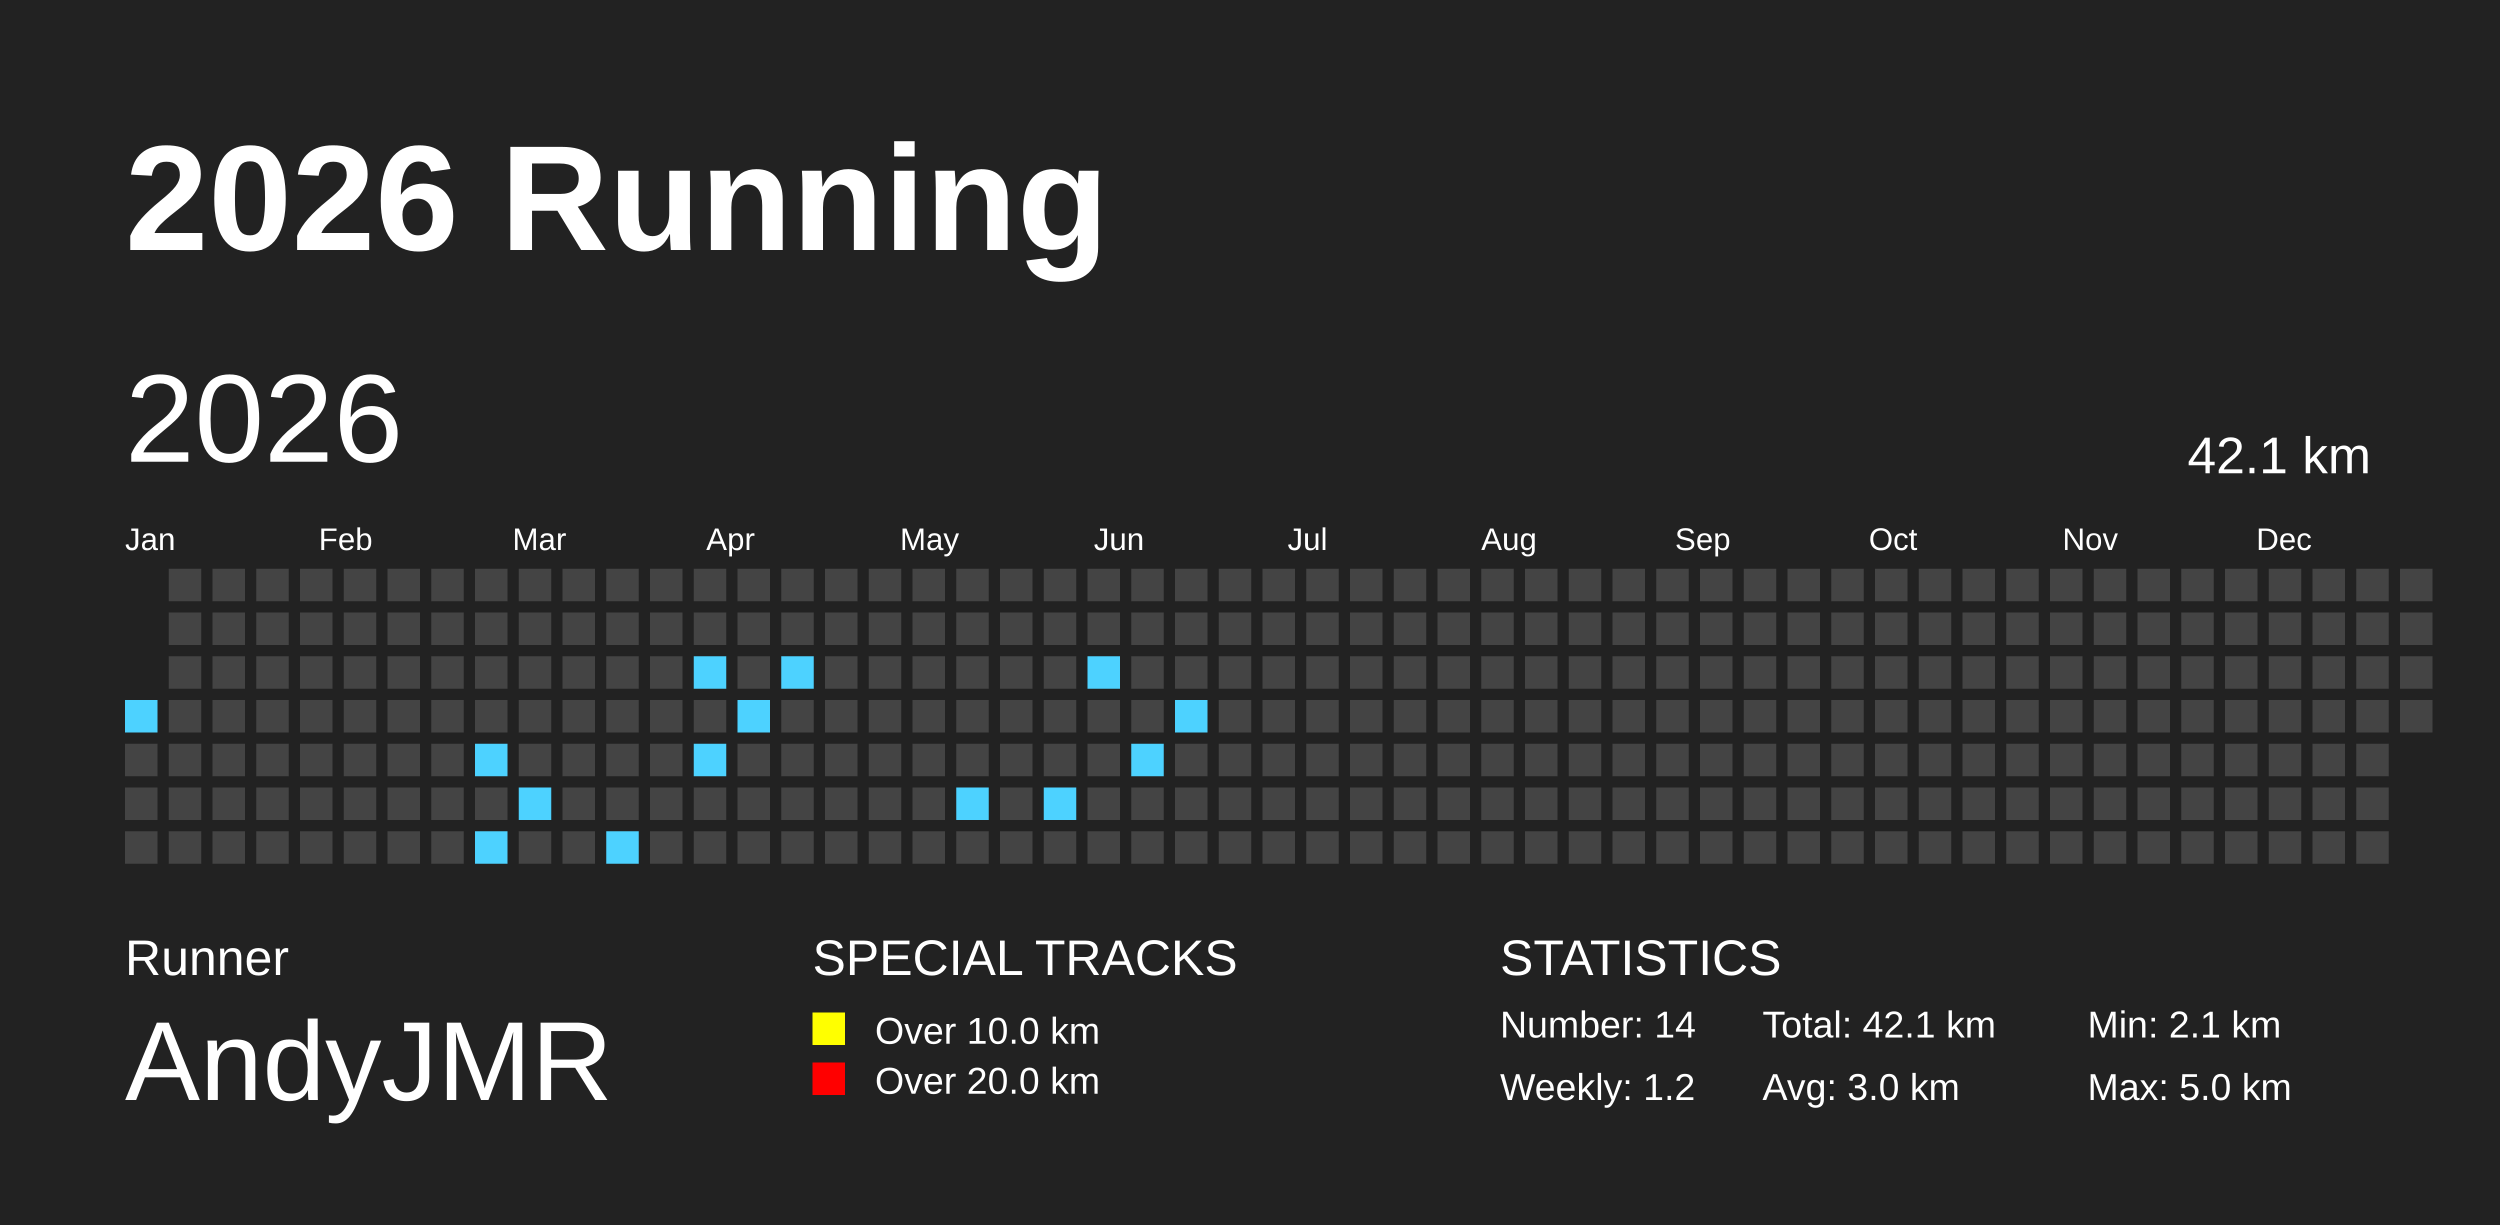
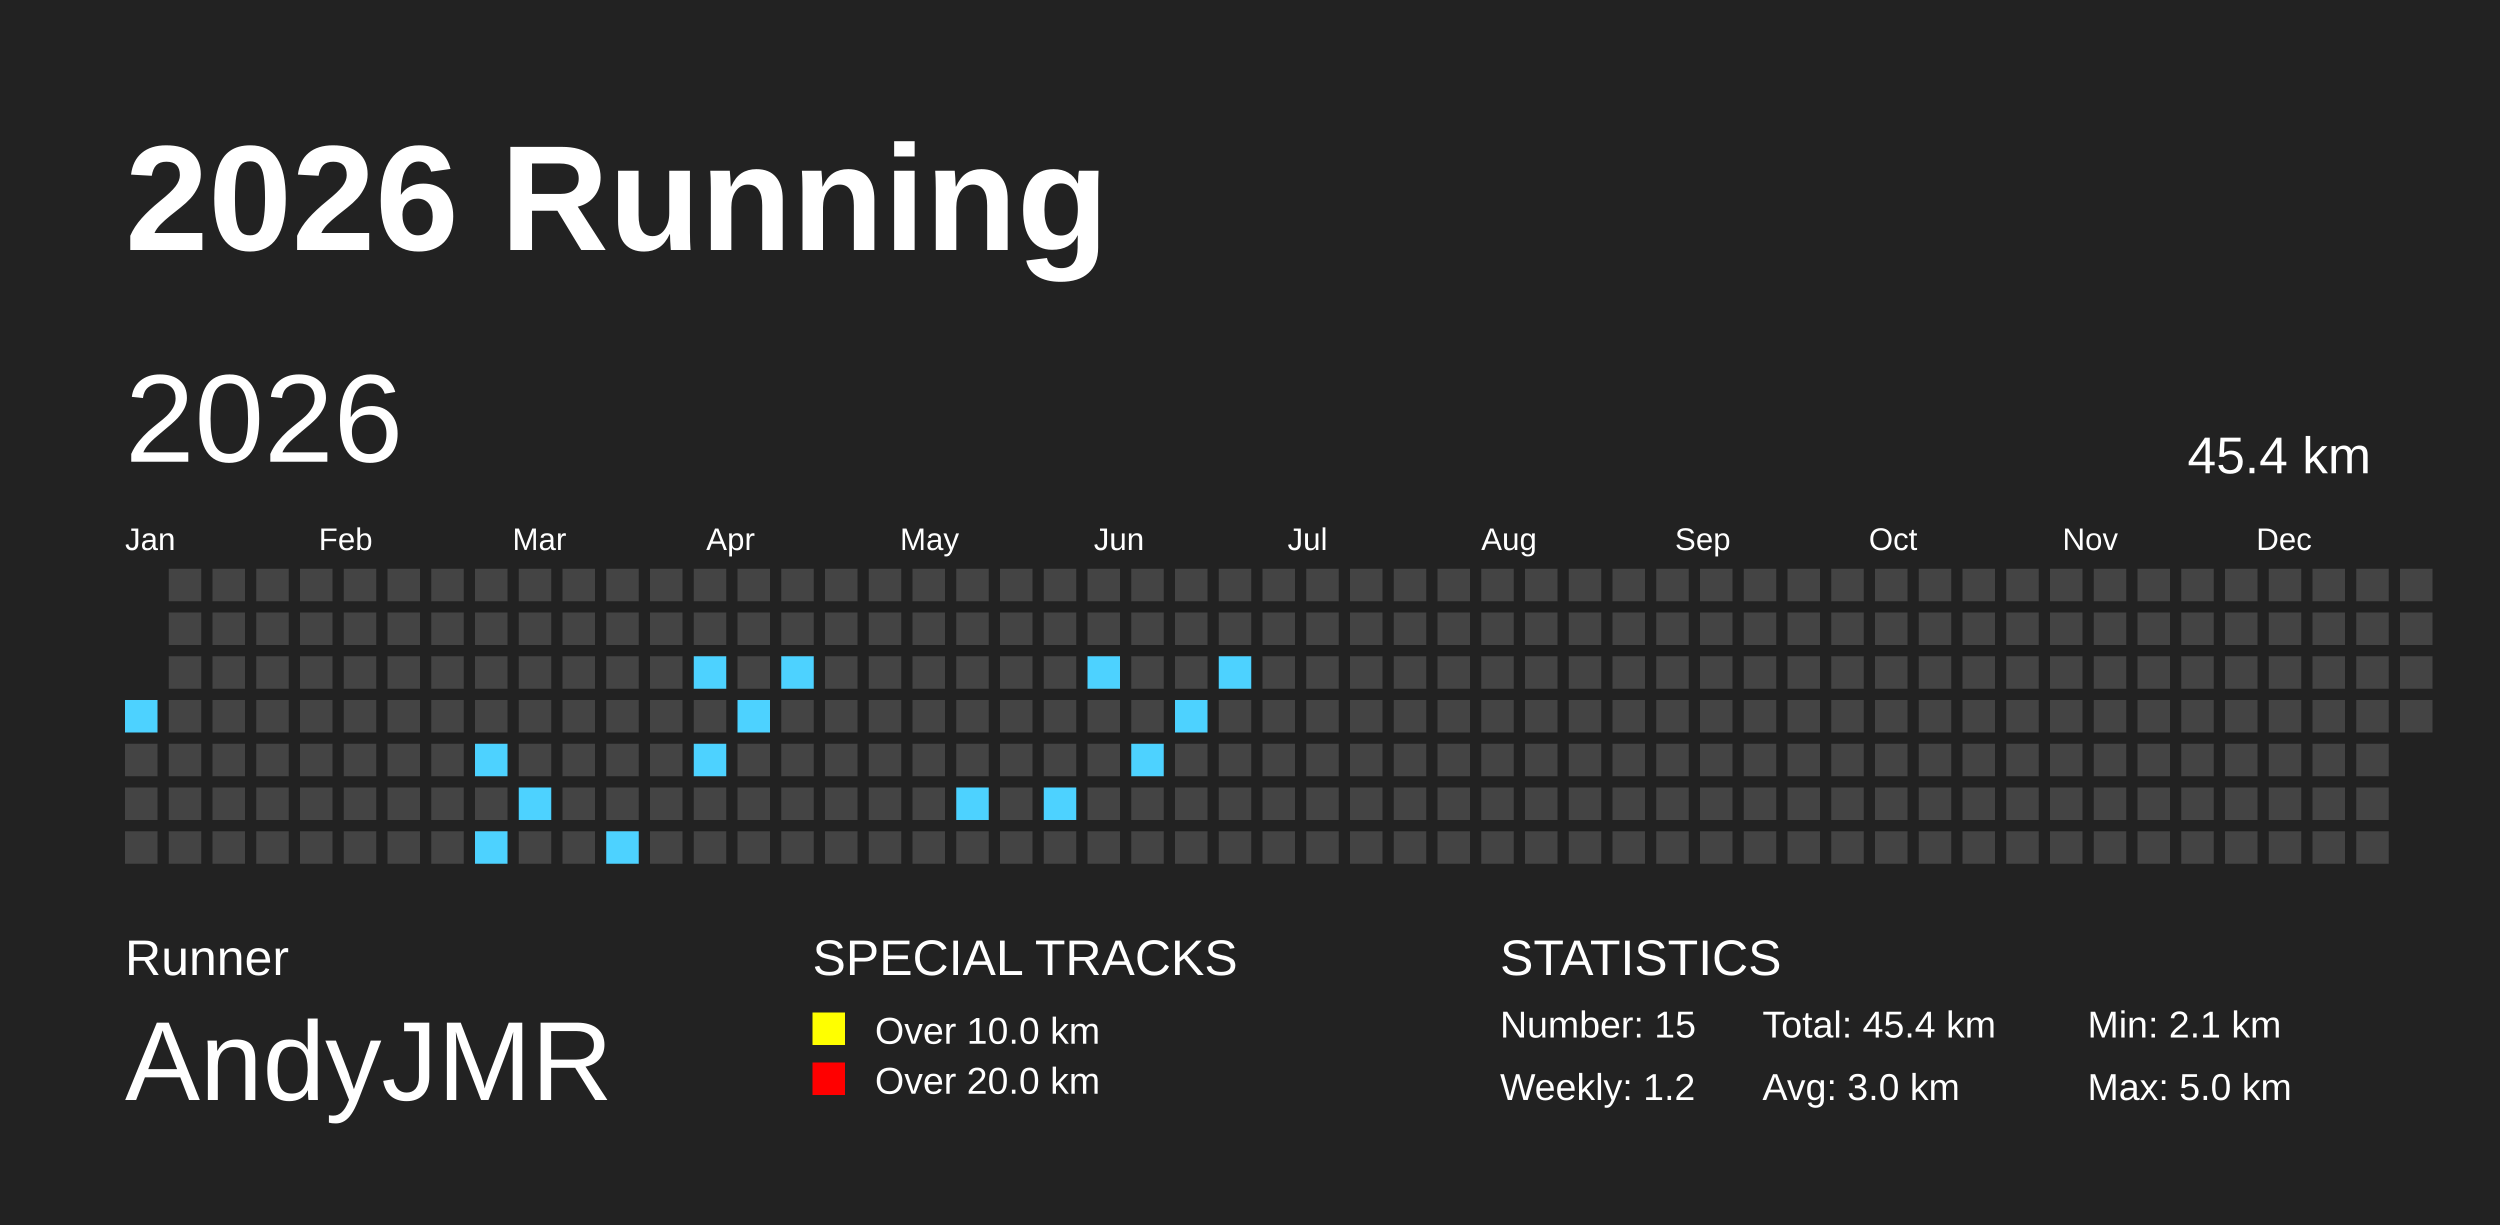
<svg xmlns="http://www.w3.org/2000/svg" baseProfile="full" height="98mm" version="1.1" viewBox="0,0,200,98" width="200mm">
  <defs />
  <rect fill="#222222" height="98" width="200" x="0" y="0" />
  <text fill="#FFFFFF" style="font-size:12px; font-family:Arial; font-weight:bold;" x="10" y="20">2026 Running</text>
  <text fill="#FFFFFF" style="font-size:4px; font-family:Arial" x="10" y="78">Runner</text>
  <text fill="#FFFFFF" style="font-size:9px; font-family:Arial" x="10" y="88">AndyJMR</text>
  <text fill="#FFFFFF" style="font-size:4px; font-family:Arial" x="65" y="78">SPECIAL TRACKS</text>
  <rect fill="yellow" height="2.6" width="2.6" x="65" y="81" />
  <text fill="#FFFFFF" style="font-size:3px; font-family:Arial" x="70" y="83.5">Over 10.0 km</text>
  <rect fill="red" height="2.6" width="2.6" x="65" y="85" />
  <text fill="#FFFFFF" style="font-size:3px; font-family:Arial" x="70" y="87.5">Over 20.0 km</text>
  <text fill="#FFFFFF" style="font-size:4px; font-family:Arial" x="120" y="78">STATISTICS</text>
-   <text fill="#FFFFFF" style="font-size:3px; font-family:Arial" x="120" y="83">Number: 14</text>
+   <text fill="#FFFFFF" style="font-size:3px; font-family:Arial" x="120" y="83">Number: 15</text>
  <text fill="#FFFFFF" style="font-size:3px; font-family:Arial" x="120" y="88">Weekly: 1.2</text>
-   <text fill="#FFFFFF" style="font-size:3px; font-family:Arial" x="141" y="83">Total: 42.1 km</text>
+   <text fill="#FFFFFF" style="font-size:3px; font-family:Arial" x="141" y="83">Total: 45.4 km</text>
  <text fill="#FFFFFF" style="font-size:3px; font-family:Arial" x="141" y="88">Avg: 3.0 km</text>
  <text fill="#FFFFFF" style="font-size:3px; font-family:Arial" x="167" y="83">Min: 2.1 km</text>
  <text fill="#FFFFFF" style="font-size:3px; font-family:Arial" x="167" y="88">Max: 5.0 km</text>
  <text dominant-baseline="hanging" fill="#FFFFFF" style="font-size:10.0px; font-family:Arial;" x="10" y="30">2026</text>
-   <text dominant-baseline="hanging" fill="#FFFFFF" style="font-size:4.125px; font-family:Arial;" x="175" y="35">42.1 km</text>
+   <text dominant-baseline="hanging" fill="#FFFFFF" style="font-size:4.125px; font-family:Arial;" x="175" y="35">45.4 km</text>
  <text fill="#FFFFFF" style="font-size:2.5px; font-family:Arial" x="10.0" y="44">Jan</text>
  <text fill="#FFFFFF" style="font-size:2.5px; font-family:Arial" x="25.5" y="44">Feb</text>
  <text fill="#FFFFFF" style="font-size:2.5px; font-family:Arial" x="41.0" y="44">Mar</text>
  <text fill="#FFFFFF" style="font-size:2.5px; font-family:Arial" x="56.5" y="44">Apr</text>
  <text fill="#FFFFFF" style="font-size:2.5px; font-family:Arial" x="72.0" y="44">May</text>
  <text fill="#FFFFFF" style="font-size:2.5px; font-family:Arial" x="87.5" y="44">Jun</text>
  <text fill="#FFFFFF" style="font-size:2.5px; font-family:Arial" x="103.0" y="44">Jul</text>
  <text fill="#FFFFFF" style="font-size:2.5px; font-family:Arial" x="118.5" y="44">Aug</text>
  <text fill="#FFFFFF" style="font-size:2.5px; font-family:Arial" x="134.0" y="44">Sep</text>
  <text fill="#FFFFFF" style="font-size:2.5px; font-family:Arial" x="149.5" y="44">Oct</text>
  <text fill="#FFFFFF" style="font-size:2.5px; font-family:Arial" x="165.0" y="44">Nov</text>
  <text fill="#FFFFFF" style="font-size:2.5px; font-family:Arial" x="180.5" y="44">Dec</text>
  <rect fill="#4DD2FF" height="2.6" width="2.6" x="10.0" y="56.0" />
  <rect fill="#444444" height="2.6" width="2.6" x="10.0" y="59.5" />
  <rect fill="#444444" height="2.6" width="2.6" x="10.0" y="63.0" />
  <rect fill="#444444" height="2.6" width="2.6" x="10.0" y="66.5" />
  <rect fill="#444444" height="2.6" width="2.6" x="13.5" y="45.5" />
  <rect fill="#444444" height="2.6" width="2.6" x="13.5" y="49.0" />
  <rect fill="#444444" height="2.6" width="2.6" x="13.5" y="52.5" />
  <rect fill="#444444" height="2.6" width="2.6" x="13.5" y="56.0" />
  <rect fill="#444444" height="2.6" width="2.6" x="13.5" y="59.5" />
  <rect fill="#444444" height="2.6" width="2.6" x="13.5" y="63.0" />
  <rect fill="#444444" height="2.6" width="2.6" x="13.5" y="66.5" />
  <rect fill="#444444" height="2.6" width="2.6" x="17.0" y="45.5" />
  <rect fill="#444444" height="2.6" width="2.6" x="17.0" y="49.0" />
  <rect fill="#444444" height="2.6" width="2.6" x="17.0" y="52.5" />
  <rect fill="#444444" height="2.6" width="2.6" x="17.0" y="56.0" />
  <rect fill="#444444" height="2.6" width="2.6" x="17.0" y="59.5" />
  <rect fill="#444444" height="2.6" width="2.6" x="17.0" y="63.0" />
  <rect fill="#444444" height="2.6" width="2.6" x="17.0" y="66.5" />
  <rect fill="#444444" height="2.6" width="2.6" x="20.5" y="45.5" />
  <rect fill="#444444" height="2.6" width="2.6" x="20.5" y="49.0" />
  <rect fill="#444444" height="2.6" width="2.6" x="20.5" y="52.5" />
  <rect fill="#444444" height="2.6" width="2.6" x="20.5" y="56.0" />
  <rect fill="#444444" height="2.6" width="2.6" x="20.5" y="59.5" />
  <rect fill="#444444" height="2.6" width="2.6" x="20.5" y="63.0" />
  <rect fill="#444444" height="2.6" width="2.6" x="20.5" y="66.5" />
  <rect fill="#444444" height="2.6" width="2.6" x="24.0" y="45.5" />
  <rect fill="#444444" height="2.6" width="2.6" x="24.0" y="49.0" />
  <rect fill="#444444" height="2.6" width="2.6" x="24.0" y="52.5" />
  <rect fill="#444444" height="2.6" width="2.6" x="24.0" y="56.0" />
  <rect fill="#444444" height="2.6" width="2.6" x="24.0" y="59.5" />
  <rect fill="#444444" height="2.6" width="2.6" x="24.0" y="63.0" />
  <rect fill="#444444" height="2.6" width="2.6" x="24.0" y="66.5" />
  <rect fill="#444444" height="2.6" width="2.6" x="27.5" y="45.5" />
  <rect fill="#444444" height="2.6" width="2.6" x="27.5" y="49.0" />
  <rect fill="#444444" height="2.6" width="2.6" x="27.5" y="52.5" />
  <rect fill="#444444" height="2.6" width="2.6" x="27.5" y="56.0" />
  <rect fill="#444444" height="2.6" width="2.6" x="27.5" y="59.5" />
  <rect fill="#444444" height="2.6" width="2.6" x="27.5" y="63.0" />
  <rect fill="#444444" height="2.6" width="2.6" x="27.5" y="66.5" />
  <rect fill="#444444" height="2.6" width="2.6" x="31.0" y="45.5" />
  <rect fill="#444444" height="2.6" width="2.6" x="31.0" y="49.0" />
  <rect fill="#444444" height="2.6" width="2.6" x="31.0" y="52.5" />
  <rect fill="#444444" height="2.6" width="2.6" x="31.0" y="56.0" />
  <rect fill="#444444" height="2.6" width="2.6" x="31.0" y="59.5" />
  <rect fill="#444444" height="2.6" width="2.6" x="31.0" y="63.0" />
  <rect fill="#444444" height="2.6" width="2.6" x="31.0" y="66.5" />
  <rect fill="#444444" height="2.6" width="2.6" x="34.5" y="45.5" />
  <rect fill="#444444" height="2.6" width="2.6" x="34.5" y="49.0" />
  <rect fill="#444444" height="2.6" width="2.6" x="34.5" y="52.5" />
  <rect fill="#444444" height="2.6" width="2.6" x="34.5" y="56.0" />
  <rect fill="#444444" height="2.6" width="2.6" x="34.5" y="59.5" />
  <rect fill="#444444" height="2.6" width="2.6" x="34.5" y="63.0" />
  <rect fill="#444444" height="2.6" width="2.6" x="34.5" y="66.5" />
  <rect fill="#444444" height="2.6" width="2.6" x="38.0" y="45.5" />
  <rect fill="#444444" height="2.6" width="2.6" x="38.0" y="49.0" />
  <rect fill="#444444" height="2.6" width="2.6" x="38.0" y="52.5" />
  <rect fill="#444444" height="2.6" width="2.6" x="38.0" y="56.0" />
  <rect fill="#4DD2FF" height="2.6" width="2.6" x="38.0" y="59.5" />
  <rect fill="#444444" height="2.6" width="2.6" x="38.0" y="63.0" />
  <rect fill="#4DD2FF" height="2.6" width="2.6" x="38.0" y="66.5" />
  <rect fill="#444444" height="2.6" width="2.6" x="41.5" y="45.5" />
  <rect fill="#444444" height="2.6" width="2.6" x="41.5" y="49.0" />
  <rect fill="#444444" height="2.6" width="2.6" x="41.5" y="52.5" />
  <rect fill="#444444" height="2.6" width="2.6" x="41.5" y="56.0" />
  <rect fill="#444444" height="2.6" width="2.6" x="41.5" y="59.5" />
  <rect fill="#4DD2FF" height="2.6" width="2.6" x="41.5" y="63.0" />
  <rect fill="#444444" height="2.6" width="2.6" x="41.5" y="66.5" />
  <rect fill="#444444" height="2.6" width="2.6" x="45.0" y="45.5" />
  <rect fill="#444444" height="2.6" width="2.6" x="45.0" y="49.0" />
  <rect fill="#444444" height="2.6" width="2.6" x="45.0" y="52.5" />
  <rect fill="#444444" height="2.6" width="2.6" x="45.0" y="56.0" />
  <rect fill="#444444" height="2.6" width="2.6" x="45.0" y="59.5" />
  <rect fill="#444444" height="2.6" width="2.6" x="45.0" y="63.0" />
  <rect fill="#444444" height="2.6" width="2.6" x="45.0" y="66.5" />
  <rect fill="#444444" height="2.6" width="2.6" x="48.5" y="45.5" />
  <rect fill="#444444" height="2.6" width="2.6" x="48.5" y="49.0" />
  <rect fill="#444444" height="2.6" width="2.6" x="48.5" y="52.5" />
  <rect fill="#444444" height="2.6" width="2.6" x="48.5" y="56.0" />
  <rect fill="#444444" height="2.6" width="2.6" x="48.5" y="59.5" />
  <rect fill="#444444" height="2.6" width="2.6" x="48.5" y="63.0" />
  <rect fill="#4DD2FF" height="2.6" width="2.6" x="48.5" y="66.5" />
  <rect fill="#444444" height="2.6" width="2.6" x="52.0" y="45.5" />
  <rect fill="#444444" height="2.6" width="2.6" x="52.0" y="49.0" />
  <rect fill="#444444" height="2.6" width="2.6" x="52.0" y="52.5" />
  <rect fill="#444444" height="2.6" width="2.6" x="52.0" y="56.0" />
  <rect fill="#444444" height="2.6" width="2.6" x="52.0" y="59.5" />
  <rect fill="#444444" height="2.6" width="2.6" x="52.0" y="63.0" />
  <rect fill="#444444" height="2.6" width="2.6" x="52.0" y="66.5" />
  <rect fill="#444444" height="2.6" width="2.6" x="55.5" y="45.5" />
  <rect fill="#444444" height="2.6" width="2.6" x="55.5" y="49.0" />
  <rect fill="#4DD2FF" height="2.6" width="2.6" x="55.5" y="52.5" />
  <rect fill="#444444" height="2.6" width="2.6" x="55.5" y="56.0" />
  <rect fill="#4DD2FF" height="2.6" width="2.6" x="55.5" y="59.5" />
  <rect fill="#444444" height="2.6" width="2.6" x="55.5" y="63.0" />
  <rect fill="#444444" height="2.6" width="2.6" x="55.5" y="66.5" />
  <rect fill="#444444" height="2.6" width="2.6" x="59.0" y="45.5" />
  <rect fill="#444444" height="2.6" width="2.6" x="59.0" y="49.0" />
  <rect fill="#444444" height="2.6" width="2.6" x="59.0" y="52.5" />
  <rect fill="#4DD2FF" height="2.6" width="2.6" x="59.0" y="56.0" />
  <rect fill="#444444" height="2.6" width="2.6" x="59.0" y="59.5" />
  <rect fill="#444444" height="2.6" width="2.6" x="59.0" y="63.0" />
  <rect fill="#444444" height="2.6" width="2.6" x="59.0" y="66.5" />
  <rect fill="#444444" height="2.6" width="2.6" x="62.5" y="45.5" />
  <rect fill="#444444" height="2.6" width="2.6" x="62.5" y="49.0" />
  <rect fill="#4DD2FF" height="2.6" width="2.6" x="62.5" y="52.5" />
  <rect fill="#444444" height="2.6" width="2.6" x="62.5" y="56.0" />
  <rect fill="#444444" height="2.6" width="2.6" x="62.5" y="59.5" />
  <rect fill="#444444" height="2.6" width="2.6" x="62.5" y="63.0" />
  <rect fill="#444444" height="2.6" width="2.6" x="62.5" y="66.5" />
  <rect fill="#444444" height="2.6" width="2.6" x="66.0" y="45.5" />
  <rect fill="#444444" height="2.6" width="2.6" x="66.0" y="49.0" />
  <rect fill="#444444" height="2.6" width="2.6" x="66.0" y="52.5" />
  <rect fill="#444444" height="2.6" width="2.6" x="66.0" y="56.0" />
  <rect fill="#444444" height="2.6" width="2.6" x="66.0" y="59.5" />
  <rect fill="#444444" height="2.6" width="2.6" x="66.0" y="63.0" />
  <rect fill="#444444" height="2.6" width="2.6" x="66.0" y="66.5" />
  <rect fill="#444444" height="2.6" width="2.6" x="69.5" y="45.5" />
  <rect fill="#444444" height="2.6" width="2.6" x="69.5" y="49.0" />
  <rect fill="#444444" height="2.6" width="2.6" x="69.5" y="52.5" />
  <rect fill="#444444" height="2.6" width="2.6" x="69.5" y="56.0" />
  <rect fill="#444444" height="2.6" width="2.6" x="69.5" y="59.5" />
  <rect fill="#444444" height="2.6" width="2.6" x="69.5" y="63.0" />
  <rect fill="#444444" height="2.6" width="2.6" x="69.5" y="66.5" />
  <rect fill="#444444" height="2.6" width="2.6" x="73.0" y="45.5" />
  <rect fill="#444444" height="2.6" width="2.6" x="73.0" y="49.0" />
  <rect fill="#444444" height="2.6" width="2.6" x="73.0" y="52.5" />
  <rect fill="#444444" height="2.6" width="2.6" x="73.0" y="56.0" />
  <rect fill="#444444" height="2.6" width="2.6" x="73.0" y="59.5" />
  <rect fill="#444444" height="2.6" width="2.6" x="73.0" y="63.0" />
  <rect fill="#444444" height="2.6" width="2.6" x="73.0" y="66.5" />
  <rect fill="#444444" height="2.6" width="2.6" x="76.5" y="45.5" />
  <rect fill="#444444" height="2.6" width="2.6" x="76.5" y="49.0" />
  <rect fill="#444444" height="2.6" width="2.6" x="76.5" y="52.5" />
  <rect fill="#444444" height="2.6" width="2.6" x="76.5" y="56.0" />
  <rect fill="#444444" height="2.6" width="2.6" x="76.5" y="59.5" />
  <rect fill="#4DD2FF" height="2.6" width="2.6" x="76.5" y="63.0" />
  <rect fill="#444444" height="2.6" width="2.6" x="76.5" y="66.5" />
  <rect fill="#444444" height="2.6" width="2.6" x="80.0" y="45.5" />
  <rect fill="#444444" height="2.6" width="2.6" x="80.0" y="49.0" />
  <rect fill="#444444" height="2.6" width="2.6" x="80.0" y="52.5" />
  <rect fill="#444444" height="2.6" width="2.6" x="80.0" y="56.0" />
  <rect fill="#444444" height="2.6" width="2.6" x="80.0" y="59.5" />
  <rect fill="#444444" height="2.6" width="2.6" x="80.0" y="63.0" />
  <rect fill="#444444" height="2.6" width="2.6" x="80.0" y="66.5" />
  <rect fill="#444444" height="2.6" width="2.6" x="83.5" y="45.5" />
  <rect fill="#444444" height="2.6" width="2.6" x="83.5" y="49.0" />
  <rect fill="#444444" height="2.6" width="2.6" x="83.5" y="52.5" />
  <rect fill="#444444" height="2.6" width="2.6" x="83.5" y="56.0" />
  <rect fill="#444444" height="2.6" width="2.6" x="83.5" y="59.5" />
  <rect fill="#4DD2FF" height="2.6" width="2.6" x="83.5" y="63.0" />
  <rect fill="#444444" height="2.6" width="2.6" x="83.5" y="66.5" />
  <rect fill="#444444" height="2.6" width="2.6" x="87.0" y="45.5" />
  <rect fill="#444444" height="2.6" width="2.6" x="87.0" y="49.0" />
  <rect fill="#4DD2FF" height="2.6" width="2.6" x="87.0" y="52.5" />
  <rect fill="#444444" height="2.6" width="2.6" x="87.0" y="56.0" />
  <rect fill="#444444" height="2.6" width="2.6" x="87.0" y="59.5" />
  <rect fill="#444444" height="2.6" width="2.6" x="87.0" y="63.0" />
  <rect fill="#444444" height="2.6" width="2.6" x="87.0" y="66.5" />
  <rect fill="#444444" height="2.6" width="2.6" x="90.5" y="45.5" />
  <rect fill="#444444" height="2.6" width="2.6" x="90.5" y="49.0" />
  <rect fill="#444444" height="2.6" width="2.6" x="90.5" y="52.5" />
  <rect fill="#444444" height="2.6" width="2.6" x="90.5" y="56.0" />
  <rect fill="#4DD2FF" height="2.6" width="2.6" x="90.5" y="59.5" />
  <rect fill="#444444" height="2.6" width="2.6" x="90.5" y="63.0" />
  <rect fill="#444444" height="2.6" width="2.6" x="90.5" y="66.5" />
  <rect fill="#444444" height="2.6" width="2.6" x="94.0" y="45.5" />
  <rect fill="#444444" height="2.6" width="2.6" x="94.0" y="49.0" />
  <rect fill="#444444" height="2.6" width="2.6" x="94.0" y="52.5" />
  <rect fill="#4DD2FF" height="2.6" width="2.6" x="94.0" y="56.0" />
  <rect fill="#444444" height="2.6" width="2.6" x="94.0" y="59.5" />
  <rect fill="#444444" height="2.6" width="2.6" x="94.0" y="63.0" />
  <rect fill="#444444" height="2.6" width="2.6" x="94.0" y="66.5" />
  <rect fill="#444444" height="2.6" width="2.6" x="97.5" y="45.5" />
  <rect fill="#444444" height="2.6" width="2.6" x="97.5" y="49.0" />
-   <rect fill="#444444" height="2.6" width="2.6" x="97.5" y="52.5" />
+   <rect fill="#4DD2FF" height="2.6" width="2.6" x="97.5" y="52.5" />
  <rect fill="#444444" height="2.6" width="2.6" x="97.5" y="56.0" />
  <rect fill="#444444" height="2.6" width="2.6" x="97.5" y="59.5" />
  <rect fill="#444444" height="2.6" width="2.6" x="97.5" y="63.0" />
  <rect fill="#444444" height="2.6" width="2.6" x="97.5" y="66.5" />
  <rect fill="#444444" height="2.6" width="2.6" x="101.0" y="45.5" />
  <rect fill="#444444" height="2.6" width="2.6" x="101.0" y="49.0" />
  <rect fill="#444444" height="2.6" width="2.6" x="101.0" y="52.5" />
  <rect fill="#444444" height="2.6" width="2.6" x="101.0" y="56.0" />
  <rect fill="#444444" height="2.6" width="2.6" x="101.0" y="59.5" />
  <rect fill="#444444" height="2.6" width="2.6" x="101.0" y="63.0" />
  <rect fill="#444444" height="2.6" width="2.6" x="101.0" y="66.5" />
  <rect fill="#444444" height="2.6" width="2.6" x="104.5" y="45.5" />
  <rect fill="#444444" height="2.6" width="2.6" x="104.5" y="49.0" />
  <rect fill="#444444" height="2.6" width="2.6" x="104.5" y="52.5" />
  <rect fill="#444444" height="2.6" width="2.6" x="104.5" y="56.0" />
  <rect fill="#444444" height="2.6" width="2.6" x="104.5" y="59.5" />
  <rect fill="#444444" height="2.6" width="2.6" x="104.5" y="63.0" />
  <rect fill="#444444" height="2.6" width="2.6" x="104.5" y="66.5" />
  <rect fill="#444444" height="2.6" width="2.6" x="108.0" y="45.5" />
  <rect fill="#444444" height="2.6" width="2.6" x="108.0" y="49.0" />
  <rect fill="#444444" height="2.6" width="2.6" x="108.0" y="52.5" />
  <rect fill="#444444" height="2.6" width="2.6" x="108.0" y="56.0" />
  <rect fill="#444444" height="2.6" width="2.6" x="108.0" y="59.5" />
  <rect fill="#444444" height="2.6" width="2.6" x="108.0" y="63.0" />
  <rect fill="#444444" height="2.6" width="2.6" x="108.0" y="66.5" />
  <rect fill="#444444" height="2.6" width="2.6" x="111.5" y="45.5" />
  <rect fill="#444444" height="2.6" width="2.6" x="111.5" y="49.0" />
  <rect fill="#444444" height="2.6" width="2.6" x="111.5" y="52.5" />
  <rect fill="#444444" height="2.6" width="2.6" x="111.5" y="56.0" />
  <rect fill="#444444" height="2.6" width="2.6" x="111.5" y="59.5" />
  <rect fill="#444444" height="2.6" width="2.6" x="111.5" y="63.0" />
  <rect fill="#444444" height="2.6" width="2.6" x="111.5" y="66.5" />
  <rect fill="#444444" height="2.6" width="2.6" x="115.0" y="45.5" />
  <rect fill="#444444" height="2.6" width="2.6" x="115.0" y="49.0" />
  <rect fill="#444444" height="2.6" width="2.6" x="115.0" y="52.5" />
  <rect fill="#444444" height="2.6" width="2.6" x="115.0" y="56.0" />
  <rect fill="#444444" height="2.6" width="2.6" x="115.0" y="59.5" />
  <rect fill="#444444" height="2.6" width="2.6" x="115.0" y="63.0" />
  <rect fill="#444444" height="2.6" width="2.6" x="115.0" y="66.5" />
  <rect fill="#444444" height="2.6" width="2.6" x="118.5" y="45.5" />
  <rect fill="#444444" height="2.6" width="2.6" x="118.5" y="49.0" />
  <rect fill="#444444" height="2.6" width="2.6" x="118.5" y="52.5" />
  <rect fill="#444444" height="2.6" width="2.6" x="118.5" y="56.0" />
  <rect fill="#444444" height="2.6" width="2.6" x="118.5" y="59.5" />
  <rect fill="#444444" height="2.6" width="2.6" x="118.5" y="63.0" />
  <rect fill="#444444" height="2.6" width="2.6" x="118.5" y="66.5" />
  <rect fill="#444444" height="2.6" width="2.6" x="122.0" y="45.5" />
  <rect fill="#444444" height="2.6" width="2.6" x="122.0" y="49.0" />
  <rect fill="#444444" height="2.6" width="2.6" x="122.0" y="52.5" />
  <rect fill="#444444" height="2.6" width="2.6" x="122.0" y="56.0" />
  <rect fill="#444444" height="2.6" width="2.6" x="122.0" y="59.5" />
  <rect fill="#444444" height="2.6" width="2.6" x="122.0" y="63.0" />
  <rect fill="#444444" height="2.6" width="2.6" x="122.0" y="66.5" />
  <rect fill="#444444" height="2.6" width="2.6" x="125.5" y="45.5" />
  <rect fill="#444444" height="2.6" width="2.6" x="125.5" y="49.0" />
  <rect fill="#444444" height="2.6" width="2.6" x="125.5" y="52.5" />
  <rect fill="#444444" height="2.6" width="2.6" x="125.5" y="56.0" />
  <rect fill="#444444" height="2.6" width="2.6" x="125.5" y="59.5" />
  <rect fill="#444444" height="2.6" width="2.6" x="125.5" y="63.0" />
  <rect fill="#444444" height="2.6" width="2.6" x="125.5" y="66.5" />
  <rect fill="#444444" height="2.6" width="2.6" x="129.0" y="45.5" />
  <rect fill="#444444" height="2.6" width="2.6" x="129.0" y="49.0" />
  <rect fill="#444444" height="2.6" width="2.6" x="129.0" y="52.5" />
  <rect fill="#444444" height="2.6" width="2.6" x="129.0" y="56.0" />
  <rect fill="#444444" height="2.6" width="2.6" x="129.0" y="59.5" />
  <rect fill="#444444" height="2.6" width="2.6" x="129.0" y="63.0" />
  <rect fill="#444444" height="2.6" width="2.6" x="129.0" y="66.5" />
  <rect fill="#444444" height="2.6" width="2.6" x="132.5" y="45.5" />
  <rect fill="#444444" height="2.6" width="2.6" x="132.5" y="49.0" />
  <rect fill="#444444" height="2.6" width="2.6" x="132.5" y="52.5" />
  <rect fill="#444444" height="2.6" width="2.6" x="132.5" y="56.0" />
  <rect fill="#444444" height="2.6" width="2.6" x="132.5" y="59.5" />
  <rect fill="#444444" height="2.6" width="2.6" x="132.5" y="63.0" />
  <rect fill="#444444" height="2.6" width="2.6" x="132.5" y="66.5" />
  <rect fill="#444444" height="2.6" width="2.6" x="136.0" y="45.5" />
  <rect fill="#444444" height="2.6" width="2.6" x="136.0" y="49.0" />
  <rect fill="#444444" height="2.6" width="2.6" x="136.0" y="52.5" />
  <rect fill="#444444" height="2.6" width="2.6" x="136.0" y="56.0" />
  <rect fill="#444444" height="2.6" width="2.6" x="136.0" y="59.5" />
  <rect fill="#444444" height="2.6" width="2.6" x="136.0" y="63.0" />
  <rect fill="#444444" height="2.6" width="2.6" x="136.0" y="66.5" />
  <rect fill="#444444" height="2.6" width="2.6" x="139.5" y="45.5" />
  <rect fill="#444444" height="2.6" width="2.6" x="139.5" y="49.0" />
  <rect fill="#444444" height="2.6" width="2.6" x="139.5" y="52.5" />
  <rect fill="#444444" height="2.6" width="2.6" x="139.5" y="56.0" />
  <rect fill="#444444" height="2.6" width="2.6" x="139.5" y="59.5" />
  <rect fill="#444444" height="2.6" width="2.6" x="139.5" y="63.0" />
  <rect fill="#444444" height="2.6" width="2.6" x="139.5" y="66.5" />
  <rect fill="#444444" height="2.6" width="2.6" x="143.0" y="45.5" />
  <rect fill="#444444" height="2.6" width="2.6" x="143.0" y="49.0" />
  <rect fill="#444444" height="2.6" width="2.6" x="143.0" y="52.5" />
  <rect fill="#444444" height="2.6" width="2.6" x="143.0" y="56.0" />
  <rect fill="#444444" height="2.6" width="2.6" x="143.0" y="59.5" />
  <rect fill="#444444" height="2.6" width="2.6" x="143.0" y="63.0" />
  <rect fill="#444444" height="2.6" width="2.6" x="143.0" y="66.5" />
  <rect fill="#444444" height="2.6" width="2.6" x="146.5" y="45.5" />
  <rect fill="#444444" height="2.6" width="2.6" x="146.5" y="49.0" />
  <rect fill="#444444" height="2.6" width="2.6" x="146.5" y="52.5" />
  <rect fill="#444444" height="2.6" width="2.6" x="146.5" y="56.0" />
  <rect fill="#444444" height="2.6" width="2.6" x="146.5" y="59.5" />
  <rect fill="#444444" height="2.6" width="2.6" x="146.5" y="63.0" />
  <rect fill="#444444" height="2.6" width="2.6" x="146.5" y="66.5" />
  <rect fill="#444444" height="2.6" width="2.6" x="150.0" y="45.5" />
  <rect fill="#444444" height="2.6" width="2.6" x="150.0" y="49.0" />
  <rect fill="#444444" height="2.6" width="2.6" x="150.0" y="52.5" />
  <rect fill="#444444" height="2.6" width="2.6" x="150.0" y="56.0" />
  <rect fill="#444444" height="2.6" width="2.6" x="150.0" y="59.5" />
  <rect fill="#444444" height="2.6" width="2.6" x="150.0" y="63.0" />
  <rect fill="#444444" height="2.6" width="2.6" x="150.0" y="66.5" />
  <rect fill="#444444" height="2.6" width="2.6" x="153.5" y="45.5" />
  <rect fill="#444444" height="2.6" width="2.6" x="153.5" y="49.0" />
  <rect fill="#444444" height="2.6" width="2.6" x="153.5" y="52.5" />
  <rect fill="#444444" height="2.6" width="2.6" x="153.5" y="56.0" />
  <rect fill="#444444" height="2.6" width="2.6" x="153.5" y="59.5" />
  <rect fill="#444444" height="2.6" width="2.6" x="153.5" y="63.0" />
  <rect fill="#444444" height="2.6" width="2.6" x="153.5" y="66.5" />
  <rect fill="#444444" height="2.6" width="2.6" x="157.0" y="45.5" />
  <rect fill="#444444" height="2.6" width="2.6" x="157.0" y="49.0" />
  <rect fill="#444444" height="2.6" width="2.6" x="157.0" y="52.5" />
  <rect fill="#444444" height="2.6" width="2.6" x="157.0" y="56.0" />
  <rect fill="#444444" height="2.6" width="2.6" x="157.0" y="59.5" />
  <rect fill="#444444" height="2.6" width="2.6" x="157.0" y="63.0" />
  <rect fill="#444444" height="2.6" width="2.6" x="157.0" y="66.5" />
  <rect fill="#444444" height="2.6" width="2.6" x="160.5" y="45.5" />
  <rect fill="#444444" height="2.6" width="2.6" x="160.5" y="49.0" />
  <rect fill="#444444" height="2.6" width="2.6" x="160.5" y="52.5" />
  <rect fill="#444444" height="2.6" width="2.6" x="160.5" y="56.0" />
  <rect fill="#444444" height="2.6" width="2.6" x="160.5" y="59.5" />
  <rect fill="#444444" height="2.6" width="2.6" x="160.5" y="63.0" />
  <rect fill="#444444" height="2.6" width="2.6" x="160.5" y="66.5" />
  <rect fill="#444444" height="2.6" width="2.6" x="164.0" y="45.5" />
  <rect fill="#444444" height="2.6" width="2.6" x="164.0" y="49.0" />
  <rect fill="#444444" height="2.6" width="2.6" x="164.0" y="52.5" />
  <rect fill="#444444" height="2.6" width="2.6" x="164.0" y="56.0" />
  <rect fill="#444444" height="2.6" width="2.6" x="164.0" y="59.5" />
  <rect fill="#444444" height="2.6" width="2.6" x="164.0" y="63.0" />
  <rect fill="#444444" height="2.6" width="2.6" x="164.0" y="66.5" />
  <rect fill="#444444" height="2.6" width="2.6" x="167.5" y="45.5" />
  <rect fill="#444444" height="2.6" width="2.6" x="167.5" y="49.0" />
  <rect fill="#444444" height="2.6" width="2.6" x="167.5" y="52.5" />
  <rect fill="#444444" height="2.6" width="2.6" x="167.5" y="56.0" />
  <rect fill="#444444" height="2.6" width="2.6" x="167.5" y="59.5" />
  <rect fill="#444444" height="2.6" width="2.6" x="167.5" y="63.0" />
  <rect fill="#444444" height="2.6" width="2.6" x="167.5" y="66.5" />
  <rect fill="#444444" height="2.6" width="2.6" x="171.0" y="45.5" />
  <rect fill="#444444" height="2.6" width="2.6" x="171.0" y="49.0" />
  <rect fill="#444444" height="2.6" width="2.6" x="171.0" y="52.5" />
  <rect fill="#444444" height="2.6" width="2.6" x="171.0" y="56.0" />
  <rect fill="#444444" height="2.6" width="2.6" x="171.0" y="59.5" />
  <rect fill="#444444" height="2.6" width="2.6" x="171.0" y="63.0" />
  <rect fill="#444444" height="2.6" width="2.6" x="171.0" y="66.5" />
  <rect fill="#444444" height="2.6" width="2.6" x="174.5" y="45.5" />
  <rect fill="#444444" height="2.6" width="2.6" x="174.5" y="49.0" />
  <rect fill="#444444" height="2.6" width="2.6" x="174.5" y="52.5" />
  <rect fill="#444444" height="2.6" width="2.6" x="174.5" y="56.0" />
  <rect fill="#444444" height="2.6" width="2.6" x="174.5" y="59.5" />
  <rect fill="#444444" height="2.6" width="2.6" x="174.5" y="63.0" />
  <rect fill="#444444" height="2.6" width="2.6" x="174.5" y="66.5" />
  <rect fill="#444444" height="2.6" width="2.6" x="178.0" y="45.5" />
  <rect fill="#444444" height="2.6" width="2.6" x="178.0" y="49.0" />
  <rect fill="#444444" height="2.6" width="2.6" x="178.0" y="52.5" />
  <rect fill="#444444" height="2.6" width="2.6" x="178.0" y="56.0" />
  <rect fill="#444444" height="2.6" width="2.6" x="178.0" y="59.5" />
  <rect fill="#444444" height="2.6" width="2.6" x="178.0" y="63.0" />
  <rect fill="#444444" height="2.6" width="2.6" x="178.0" y="66.5" />
  <rect fill="#444444" height="2.6" width="2.6" x="181.5" y="45.5" />
  <rect fill="#444444" height="2.6" width="2.6" x="181.5" y="49.0" />
  <rect fill="#444444" height="2.6" width="2.6" x="181.5" y="52.5" />
  <rect fill="#444444" height="2.6" width="2.6" x="181.5" y="56.0" />
  <rect fill="#444444" height="2.6" width="2.6" x="181.5" y="59.5" />
  <rect fill="#444444" height="2.6" width="2.6" x="181.5" y="63.0" />
  <rect fill="#444444" height="2.6" width="2.6" x="181.5" y="66.5" />
  <rect fill="#444444" height="2.6" width="2.6" x="185.0" y="45.5" />
  <rect fill="#444444" height="2.6" width="2.6" x="185.0" y="49.0" />
  <rect fill="#444444" height="2.6" width="2.6" x="185.0" y="52.5" />
  <rect fill="#444444" height="2.6" width="2.6" x="185.0" y="56.0" />
  <rect fill="#444444" height="2.6" width="2.6" x="185.0" y="59.5" />
  <rect fill="#444444" height="2.6" width="2.6" x="185.0" y="63.0" />
  <rect fill="#444444" height="2.6" width="2.6" x="185.0" y="66.5" />
  <rect fill="#444444" height="2.6" width="2.6" x="188.5" y="45.5" />
  <rect fill="#444444" height="2.6" width="2.6" x="188.5" y="49.0" />
  <rect fill="#444444" height="2.6" width="2.6" x="188.5" y="52.5" />
  <rect fill="#444444" height="2.6" width="2.6" x="188.5" y="56.0" />
  <rect fill="#444444" height="2.6" width="2.6" x="188.5" y="59.5" />
  <rect fill="#444444" height="2.6" width="2.6" x="188.5" y="63.0" />
  <rect fill="#444444" height="2.6" width="2.6" x="188.5" y="66.5" />
  <rect fill="#444444" height="2.6" width="2.6" x="192.0" y="45.5" />
  <rect fill="#444444" height="2.6" width="2.6" x="192.0" y="49.0" />
  <rect fill="#444444" height="2.6" width="2.6" x="192.0" y="52.5" />
  <rect fill="#444444" height="2.6" width="2.6" x="192.0" y="56.0" />
</svg>
